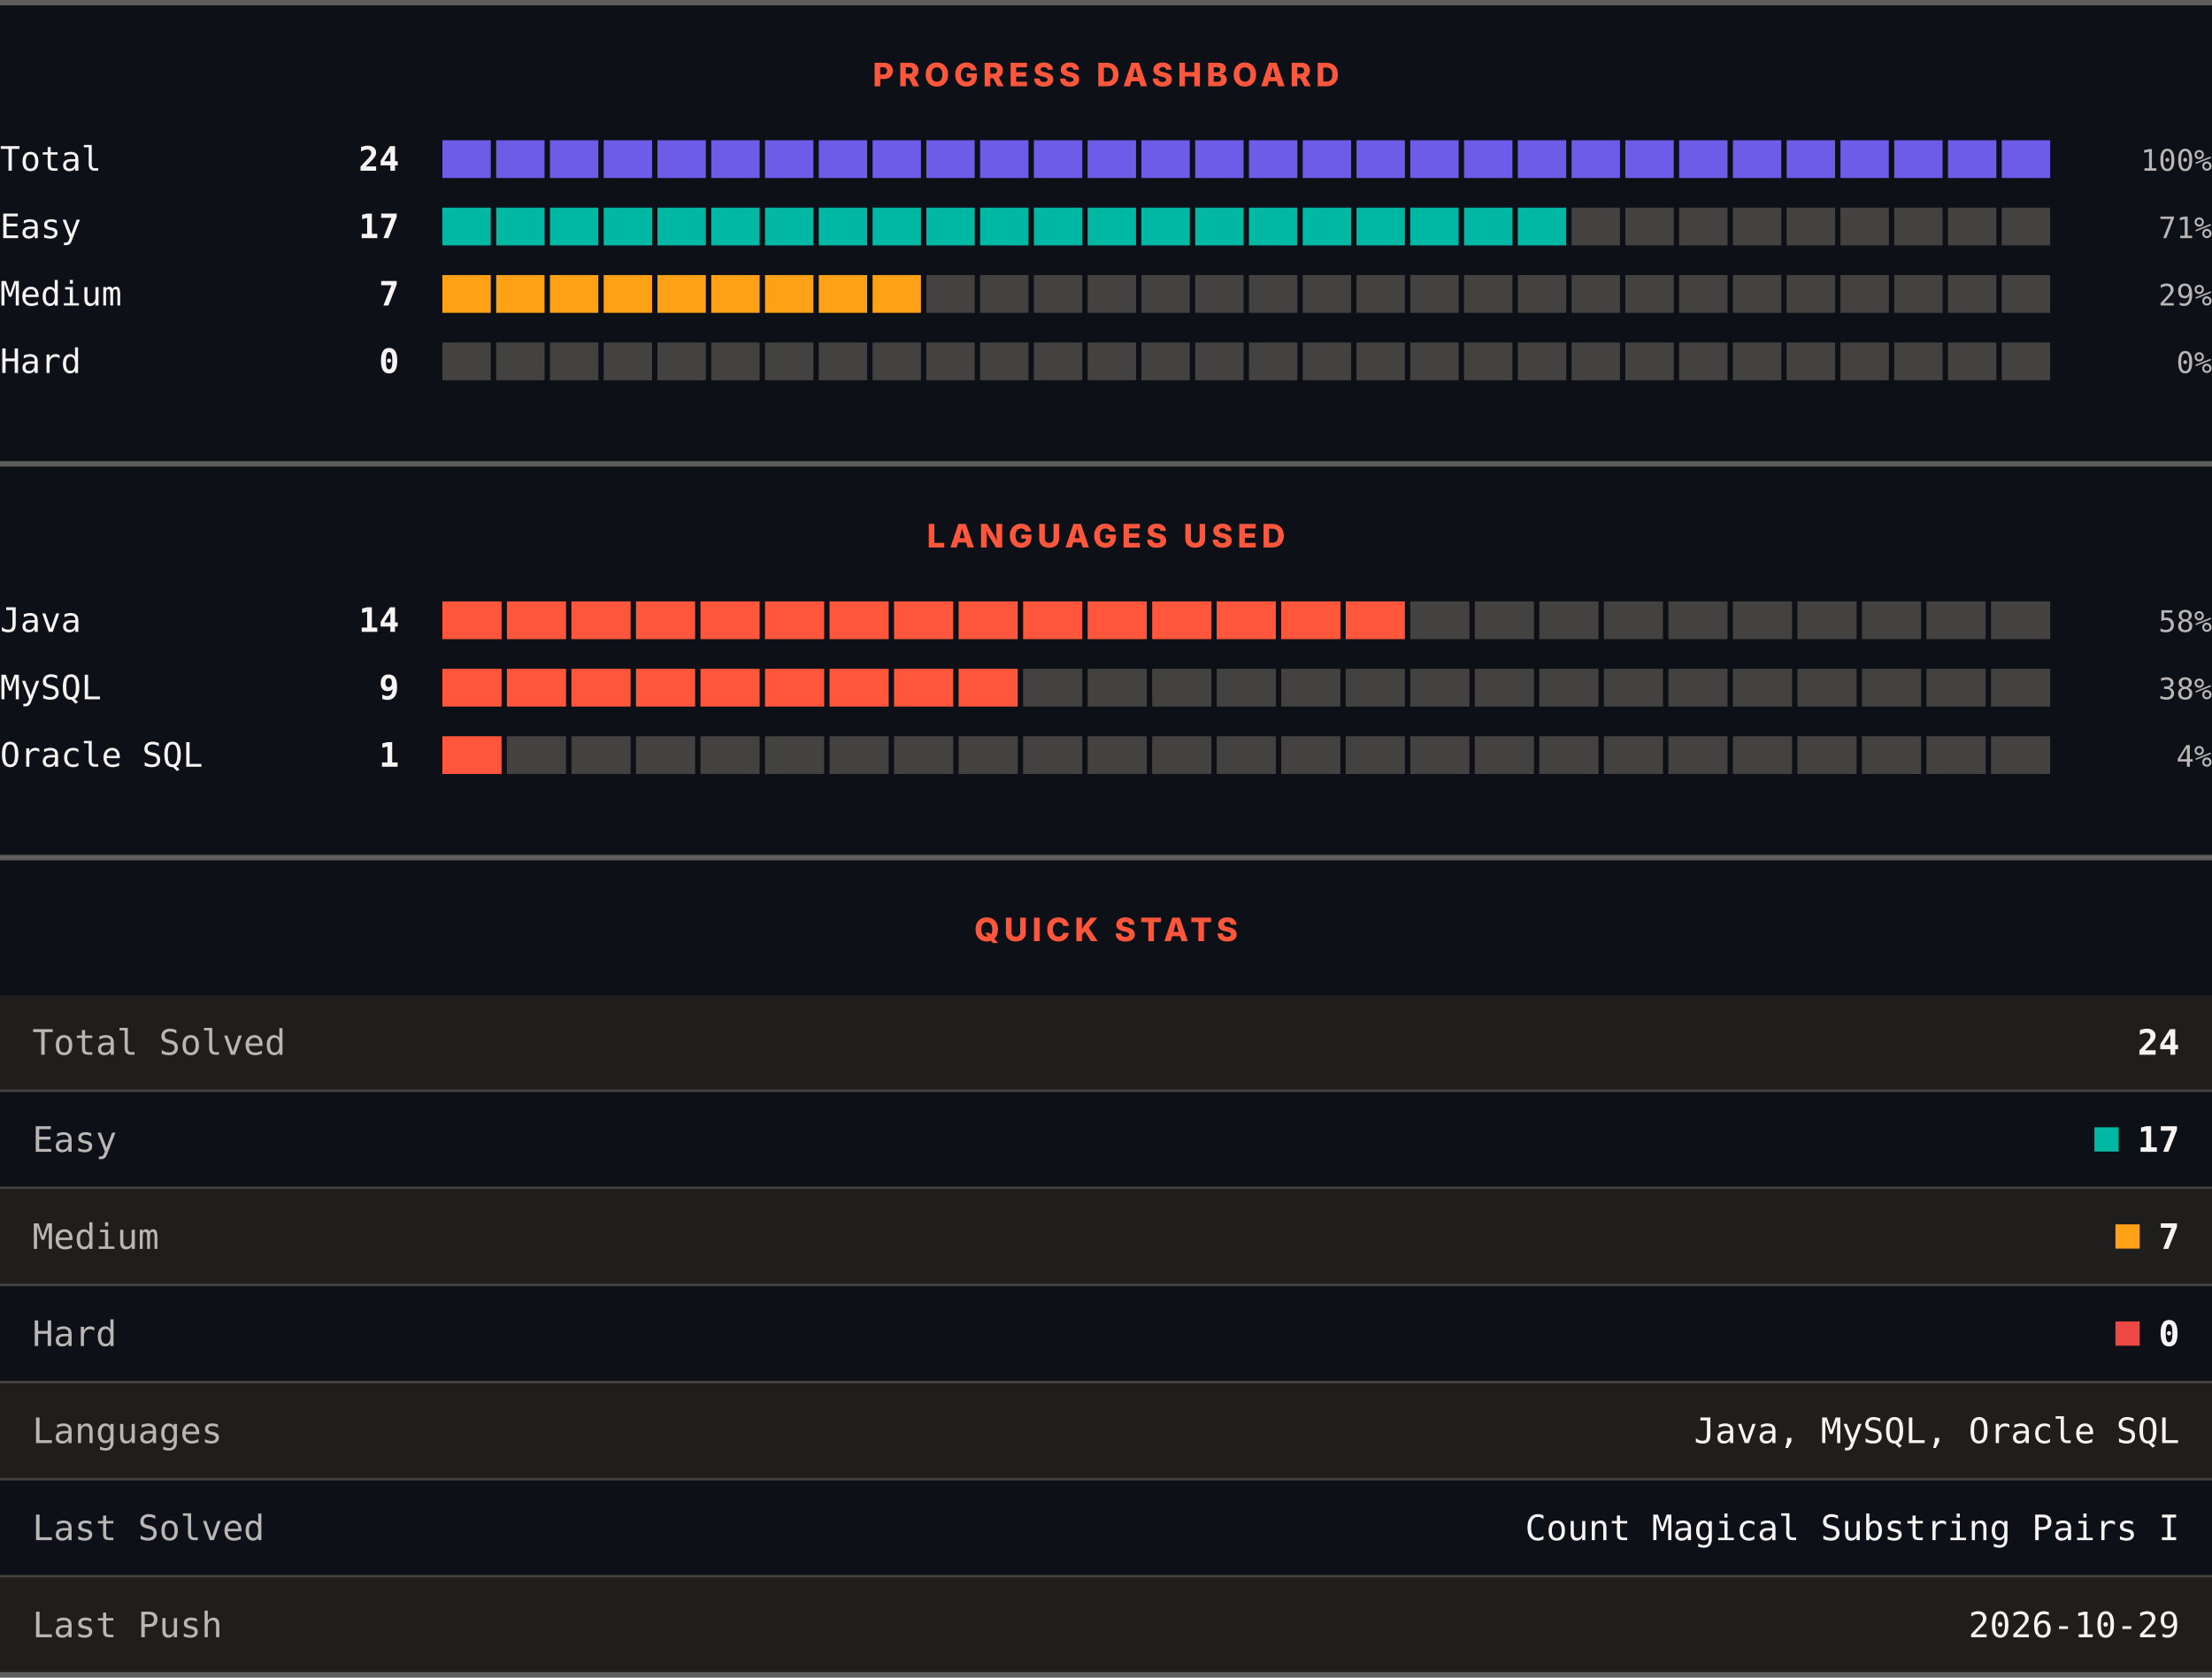
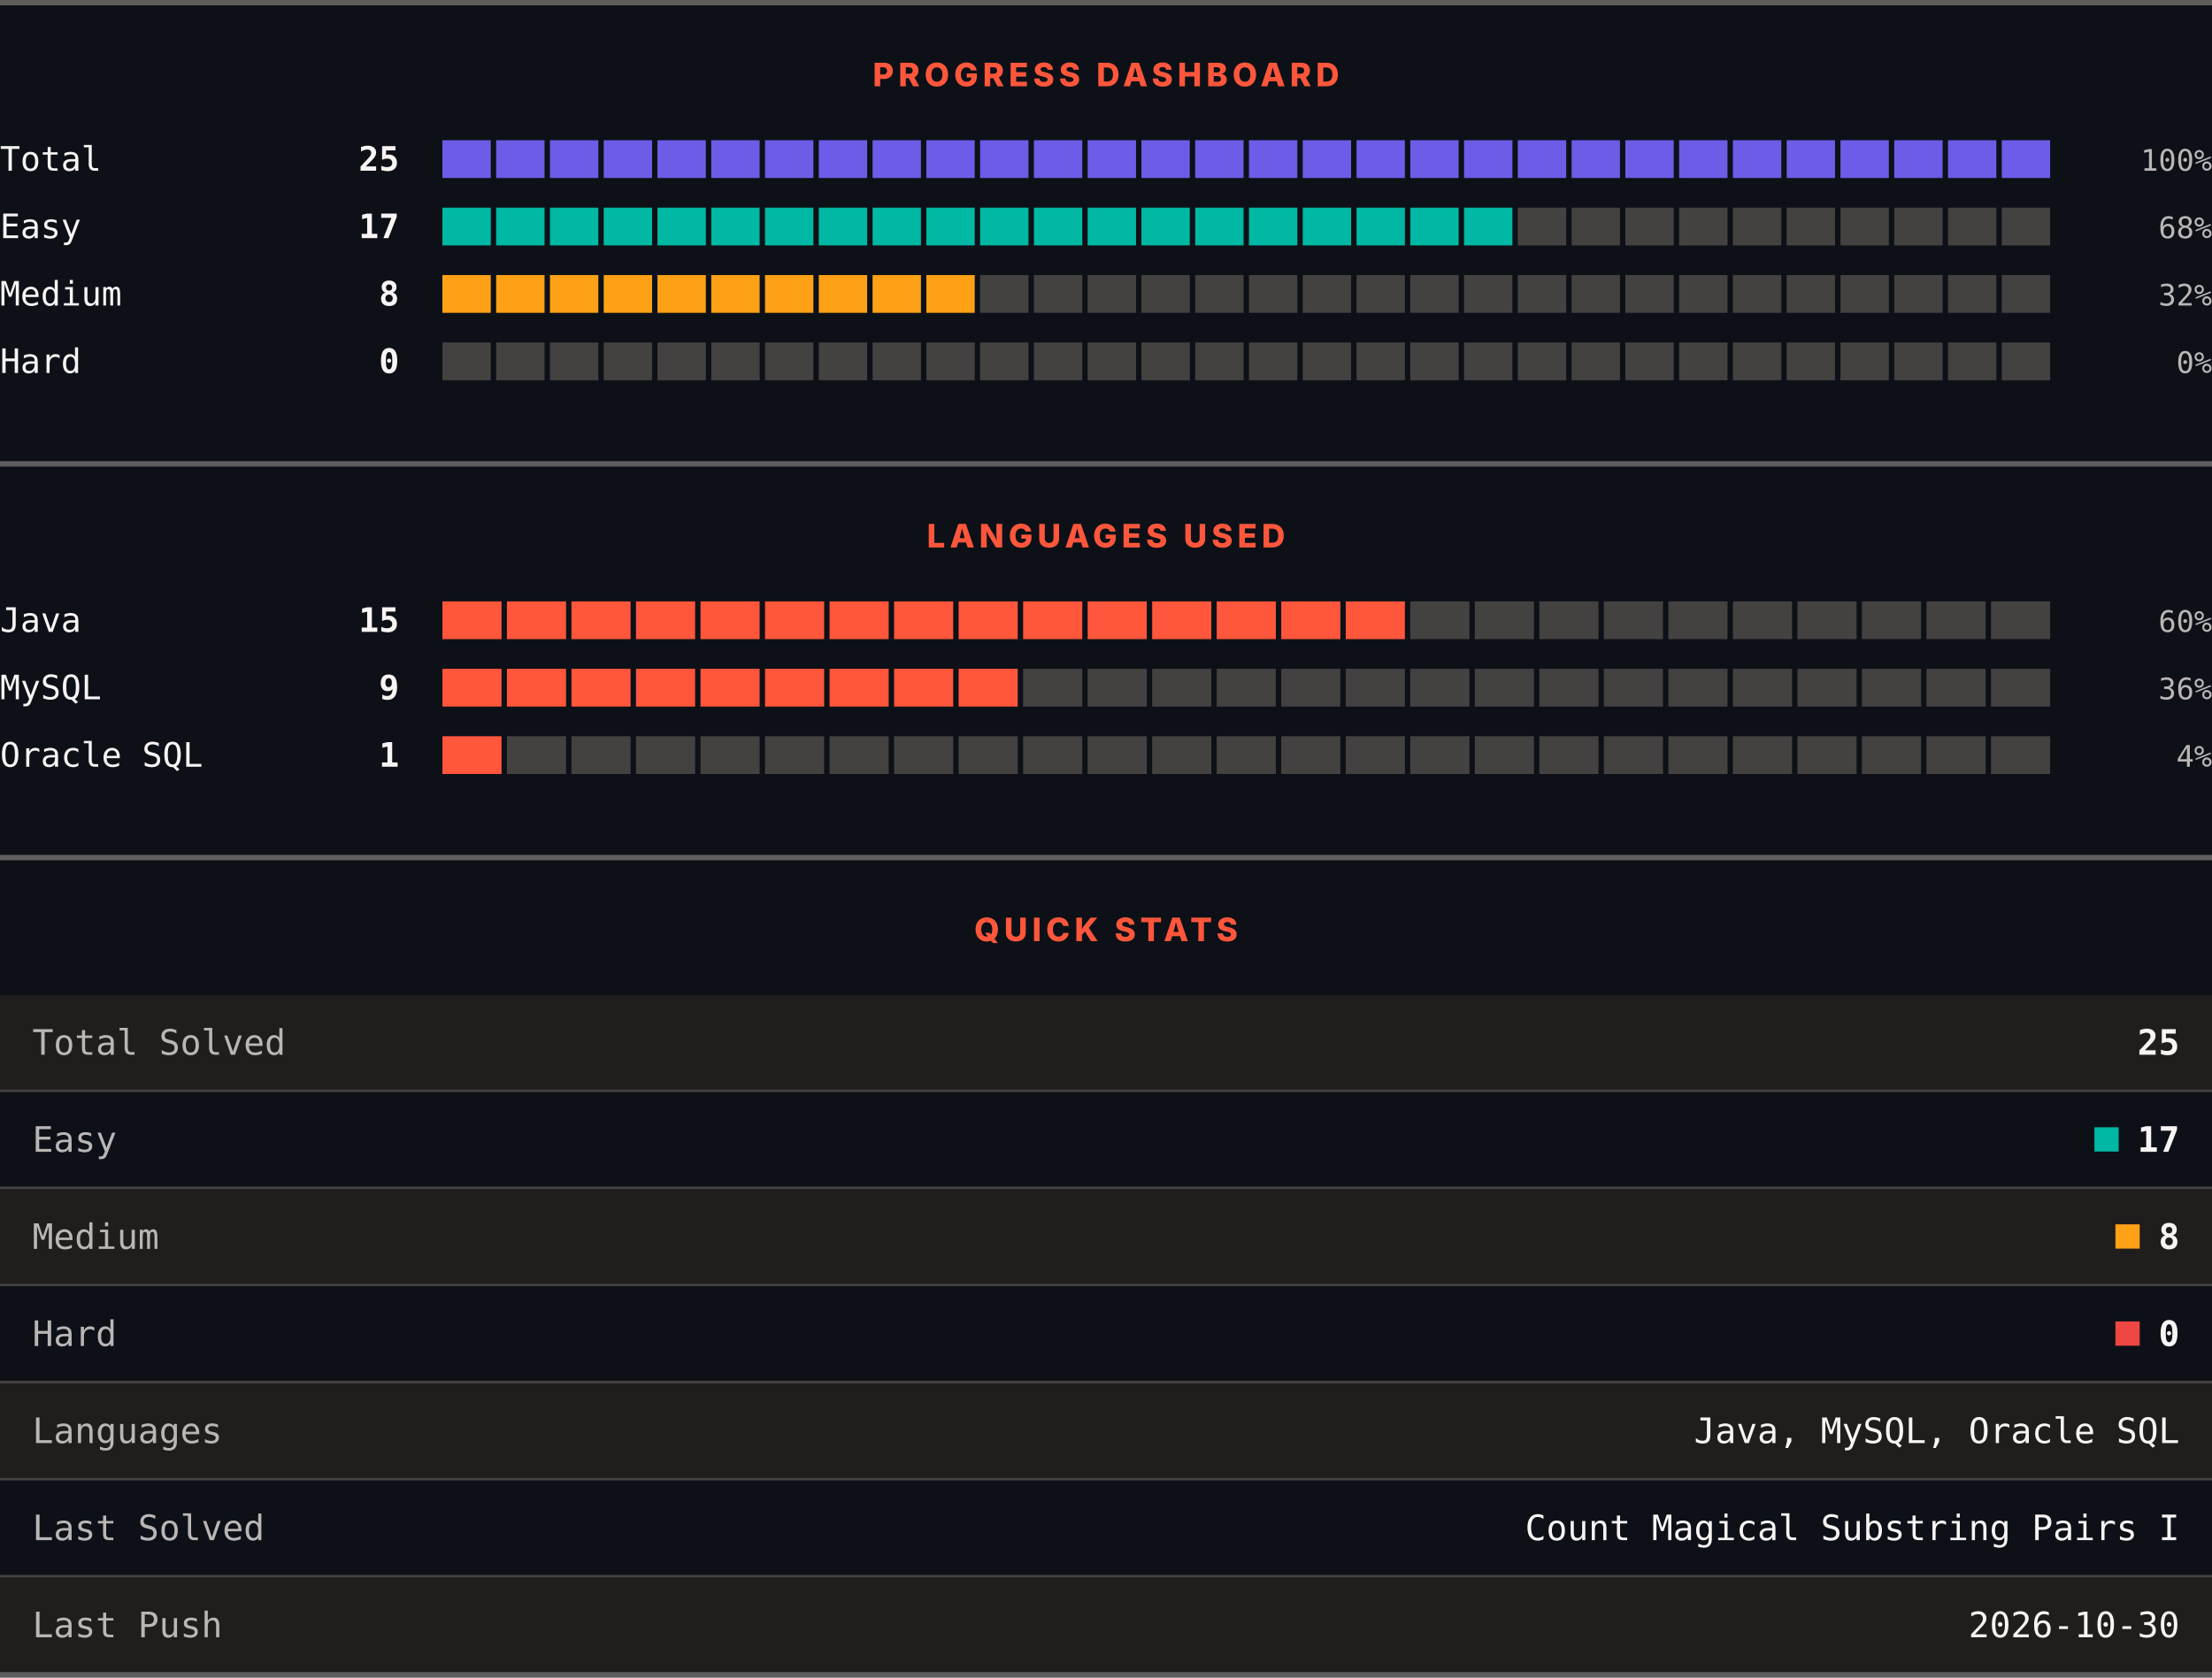
<svg xmlns="http://www.w3.org/2000/svg" width="820" height="622" viewBox="0 0 820 622" role="img" aria-label="LeetCode progress, languages and quick stats">
  <rect width="820" height="622" fill="#0d1117" />
  <rect x="0" y="0" width="820" height="2" fill="#605d5d" />
  <text x="410" y="32" text-anchor="middle" font-family="Archivo, system-ui, -apple-system, Segoe UI, sans-serif" font-size="12" font-weight="800" letter-spacing="1.68" fill="#ff563c">PROGRESS DASHBOARD</text>
  <text x="0" y="63.3" font-family="ui-monospace, SFMono-Regular, Menlo, Consolas, monospace" font-size="12.5" fill="#f8f4f4">Total</text>
-   <text x="148" y="63.3" text-anchor="end" font-family="ui-monospace, SFMono-Regular, Menlo, Consolas, monospace" font-size="12.5" font-weight="700" fill="#f8f4f4">24</text>
+   <text x="148" y="63.3" text-anchor="end" font-family="ui-monospace, SFMono-Regular, Menlo, Consolas, monospace" font-size="12.5" font-weight="700" fill="#f8f4f4">25</text>
  <rect x="164.00" y="52" width="17.93" height="14" fill="#6c5ce7" />
  <rect x="183.93" y="52" width="17.93" height="14" fill="#6c5ce7" />
  <rect x="203.87" y="52" width="17.93" height="14" fill="#6c5ce7" />
  <rect x="223.80" y="52" width="17.93" height="14" fill="#6c5ce7" />
  <rect x="243.73" y="52" width="17.93" height="14" fill="#6c5ce7" />
  <rect x="263.67" y="52" width="17.93" height="14" fill="#6c5ce7" />
  <rect x="283.60" y="52" width="17.93" height="14" fill="#6c5ce7" />
  <rect x="303.53" y="52" width="17.93" height="14" fill="#6c5ce7" />
  <rect x="323.47" y="52" width="17.93" height="14" fill="#6c5ce7" />
  <rect x="343.40" y="52" width="17.93" height="14" fill="#6c5ce7" />
  <rect x="363.33" y="52" width="17.93" height="14" fill="#6c5ce7" />
  <rect x="383.27" y="52" width="17.93" height="14" fill="#6c5ce7" />
  <rect x="403.20" y="52" width="17.93" height="14" fill="#6c5ce7" />
  <rect x="423.13" y="52" width="17.93" height="14" fill="#6c5ce7" />
  <rect x="443.07" y="52" width="17.93" height="14" fill="#6c5ce7" />
  <rect x="463.00" y="52" width="17.93" height="14" fill="#6c5ce7" />
  <rect x="482.93" y="52" width="17.93" height="14" fill="#6c5ce7" />
  <rect x="502.87" y="52" width="17.93" height="14" fill="#6c5ce7" />
  <rect x="522.80" y="52" width="17.93" height="14" fill="#6c5ce7" />
  <rect x="542.73" y="52" width="17.93" height="14" fill="#6c5ce7" />
  <rect x="562.67" y="52" width="17.93" height="14" fill="#6c5ce7" />
  <rect x="582.60" y="52" width="17.93" height="14" fill="#6c5ce7" />
  <rect x="602.53" y="52" width="17.93" height="14" fill="#6c5ce7" />
  <rect x="622.47" y="52" width="17.93" height="14" fill="#6c5ce7" />
  <rect x="642.40" y="52" width="17.93" height="14" fill="#6c5ce7" />
  <rect x="662.33" y="52" width="17.93" height="14" fill="#6c5ce7" />
  <rect x="682.27" y="52" width="17.93" height="14" fill="#6c5ce7" />
  <rect x="702.20" y="52" width="17.93" height="14" fill="#6c5ce7" />
  <rect x="722.13" y="52" width="17.93" height="14" fill="#6c5ce7" />
  <rect x="742.07" y="52" width="17.93" height="14" fill="#6c5ce7" />
  <text x="820" y="63.3" text-anchor="end" font-family="ui-monospace, SFMono-Regular, Menlo, Consolas, monospace" font-size="11" fill="#bab6b6">100%</text>
  <text x="0" y="88.3" font-family="ui-monospace, SFMono-Regular, Menlo, Consolas, monospace" font-size="12.5" fill="#f8f4f4">Easy</text>
  <text x="148" y="88.3" text-anchor="end" font-family="ui-monospace, SFMono-Regular, Menlo, Consolas, monospace" font-size="12.5" font-weight="700" fill="#f8f4f4">17</text>
  <rect x="164.00" y="77" width="17.93" height="14" fill="#00b8a3" />
  <rect x="183.93" y="77" width="17.93" height="14" fill="#00b8a3" />
  <rect x="203.87" y="77" width="17.93" height="14" fill="#00b8a3" />
  <rect x="223.80" y="77" width="17.93" height="14" fill="#00b8a3" />
  <rect x="243.73" y="77" width="17.93" height="14" fill="#00b8a3" />
  <rect x="263.67" y="77" width="17.93" height="14" fill="#00b8a3" />
  <rect x="283.60" y="77" width="17.93" height="14" fill="#00b8a3" />
  <rect x="303.53" y="77" width="17.93" height="14" fill="#00b8a3" />
  <rect x="323.47" y="77" width="17.93" height="14" fill="#00b8a3" />
  <rect x="343.40" y="77" width="17.93" height="14" fill="#00b8a3" />
  <rect x="363.33" y="77" width="17.93" height="14" fill="#00b8a3" />
  <rect x="383.27" y="77" width="17.93" height="14" fill="#00b8a3" />
  <rect x="403.20" y="77" width="17.93" height="14" fill="#00b8a3" />
  <rect x="423.13" y="77" width="17.93" height="14" fill="#00b8a3" />
  <rect x="443.07" y="77" width="17.93" height="14" fill="#00b8a3" />
  <rect x="463.00" y="77" width="17.93" height="14" fill="#00b8a3" />
  <rect x="482.93" y="77" width="17.93" height="14" fill="#00b8a3" />
  <rect x="502.87" y="77" width="17.93" height="14" fill="#00b8a3" />
  <rect x="522.80" y="77" width="17.93" height="14" fill="#00b8a3" />
  <rect x="542.73" y="77" width="17.93" height="14" fill="#00b8a3" />
-   <rect x="562.67" y="77" width="17.93" height="14" fill="#00b8a3" />
+   <rect x="562.67" y="77" width="17.93" height="14" fill="#444141" />
  <rect x="582.60" y="77" width="17.93" height="14" fill="#444141" />
  <rect x="602.53" y="77" width="17.93" height="14" fill="#444141" />
  <rect x="622.47" y="77" width="17.93" height="14" fill="#444141" />
  <rect x="642.40" y="77" width="17.93" height="14" fill="#444141" />
  <rect x="662.33" y="77" width="17.93" height="14" fill="#444141" />
  <rect x="682.27" y="77" width="17.93" height="14" fill="#444141" />
  <rect x="702.20" y="77" width="17.93" height="14" fill="#444141" />
  <rect x="722.13" y="77" width="17.93" height="14" fill="#444141" />
  <rect x="742.07" y="77" width="17.93" height="14" fill="#444141" />
-   <text x="820" y="88.3" text-anchor="end" font-family="ui-monospace, SFMono-Regular, Menlo, Consolas, monospace" font-size="11" fill="#bab6b6">71%</text>
+   <text x="820" y="88.3" text-anchor="end" font-family="ui-monospace, SFMono-Regular, Menlo, Consolas, monospace" font-size="11" fill="#bab6b6">68%</text>
  <text x="0" y="113.3" font-family="ui-monospace, SFMono-Regular, Menlo, Consolas, monospace" font-size="12.5" fill="#f8f4f4">Medium</text>
-   <text x="148" y="113.3" text-anchor="end" font-family="ui-monospace, SFMono-Regular, Menlo, Consolas, monospace" font-size="12.5" font-weight="700" fill="#f8f4f4">7</text>
+   <text x="148" y="113.3" text-anchor="end" font-family="ui-monospace, SFMono-Regular, Menlo, Consolas, monospace" font-size="12.5" font-weight="700" fill="#f8f4f4">8</text>
  <rect x="164.00" y="102" width="17.93" height="14" fill="#ffa116" />
  <rect x="183.93" y="102" width="17.93" height="14" fill="#ffa116" />
  <rect x="203.87" y="102" width="17.93" height="14" fill="#ffa116" />
  <rect x="223.80" y="102" width="17.93" height="14" fill="#ffa116" />
  <rect x="243.73" y="102" width="17.93" height="14" fill="#ffa116" />
  <rect x="263.67" y="102" width="17.93" height="14" fill="#ffa116" />
  <rect x="283.60" y="102" width="17.93" height="14" fill="#ffa116" />
  <rect x="303.53" y="102" width="17.93" height="14" fill="#ffa116" />
  <rect x="323.47" y="102" width="17.93" height="14" fill="#ffa116" />
-   <rect x="343.40" y="102" width="17.93" height="14" fill="#444141" />
+   <rect x="343.40" y="102" width="17.93" height="14" fill="#ffa116" />
  <rect x="363.33" y="102" width="17.93" height="14" fill="#444141" />
  <rect x="383.27" y="102" width="17.93" height="14" fill="#444141" />
  <rect x="403.20" y="102" width="17.93" height="14" fill="#444141" />
  <rect x="423.13" y="102" width="17.93" height="14" fill="#444141" />
  <rect x="443.07" y="102" width="17.93" height="14" fill="#444141" />
  <rect x="463.00" y="102" width="17.93" height="14" fill="#444141" />
  <rect x="482.93" y="102" width="17.93" height="14" fill="#444141" />
  <rect x="502.87" y="102" width="17.93" height="14" fill="#444141" />
  <rect x="522.80" y="102" width="17.93" height="14" fill="#444141" />
  <rect x="542.73" y="102" width="17.93" height="14" fill="#444141" />
  <rect x="562.67" y="102" width="17.93" height="14" fill="#444141" />
  <rect x="582.60" y="102" width="17.93" height="14" fill="#444141" />
  <rect x="602.53" y="102" width="17.93" height="14" fill="#444141" />
  <rect x="622.47" y="102" width="17.93" height="14" fill="#444141" />
  <rect x="642.40" y="102" width="17.93" height="14" fill="#444141" />
  <rect x="662.33" y="102" width="17.93" height="14" fill="#444141" />
  <rect x="682.27" y="102" width="17.93" height="14" fill="#444141" />
  <rect x="702.20" y="102" width="17.93" height="14" fill="#444141" />
  <rect x="722.13" y="102" width="17.93" height="14" fill="#444141" />
  <rect x="742.07" y="102" width="17.93" height="14" fill="#444141" />
-   <text x="820" y="113.3" text-anchor="end" font-family="ui-monospace, SFMono-Regular, Menlo, Consolas, monospace" font-size="11" fill="#bab6b6">29%</text>
+   <text x="820" y="113.3" text-anchor="end" font-family="ui-monospace, SFMono-Regular, Menlo, Consolas, monospace" font-size="11" fill="#bab6b6">32%</text>
  <text x="0" y="138.3" font-family="ui-monospace, SFMono-Regular, Menlo, Consolas, monospace" font-size="12.5" fill="#f8f4f4">Hard</text>
  <text x="148" y="138.3" text-anchor="end" font-family="ui-monospace, SFMono-Regular, Menlo, Consolas, monospace" font-size="12.5" font-weight="700" fill="#f8f4f4">0</text>
  <rect x="164.00" y="127" width="17.93" height="14" fill="#444141" />
  <rect x="183.93" y="127" width="17.93" height="14" fill="#444141" />
  <rect x="203.87" y="127" width="17.93" height="14" fill="#444141" />
  <rect x="223.80" y="127" width="17.93" height="14" fill="#444141" />
  <rect x="243.73" y="127" width="17.93" height="14" fill="#444141" />
  <rect x="263.67" y="127" width="17.93" height="14" fill="#444141" />
  <rect x="283.60" y="127" width="17.93" height="14" fill="#444141" />
  <rect x="303.53" y="127" width="17.93" height="14" fill="#444141" />
  <rect x="323.47" y="127" width="17.93" height="14" fill="#444141" />
  <rect x="343.40" y="127" width="17.93" height="14" fill="#444141" />
  <rect x="363.33" y="127" width="17.93" height="14" fill="#444141" />
  <rect x="383.27" y="127" width="17.93" height="14" fill="#444141" />
  <rect x="403.20" y="127" width="17.93" height="14" fill="#444141" />
  <rect x="423.13" y="127" width="17.93" height="14" fill="#444141" />
  <rect x="443.07" y="127" width="17.93" height="14" fill="#444141" />
  <rect x="463.00" y="127" width="17.93" height="14" fill="#444141" />
  <rect x="482.93" y="127" width="17.93" height="14" fill="#444141" />
  <rect x="502.87" y="127" width="17.93" height="14" fill="#444141" />
  <rect x="522.80" y="127" width="17.93" height="14" fill="#444141" />
  <rect x="542.73" y="127" width="17.93" height="14" fill="#444141" />
  <rect x="562.67" y="127" width="17.93" height="14" fill="#444141" />
  <rect x="582.60" y="127" width="17.93" height="14" fill="#444141" />
  <rect x="602.53" y="127" width="17.93" height="14" fill="#444141" />
  <rect x="622.47" y="127" width="17.93" height="14" fill="#444141" />
  <rect x="642.40" y="127" width="17.93" height="14" fill="#444141" />
  <rect x="662.33" y="127" width="17.93" height="14" fill="#444141" />
  <rect x="682.27" y="127" width="17.93" height="14" fill="#444141" />
  <rect x="702.20" y="127" width="17.93" height="14" fill="#444141" />
  <rect x="722.13" y="127" width="17.93" height="14" fill="#444141" />
  <rect x="742.07" y="127" width="17.93" height="14" fill="#444141" />
  <text x="820" y="138.3" text-anchor="end" font-family="ui-monospace, SFMono-Regular, Menlo, Consolas, monospace" font-size="11" fill="#bab6b6">0%</text>
  <rect x="0" y="171" width="820" height="2" fill="#605d5d" />
  <text x="410" y="203" text-anchor="middle" font-family="Archivo, system-ui, -apple-system, Segoe UI, sans-serif" font-size="12" font-weight="800" letter-spacing="1.68" fill="#ff563c">LANGUAGES USED</text>
  <text x="0" y="234.3" font-family="ui-monospace, SFMono-Regular, Menlo, Consolas, monospace" font-size="12.5" fill="#f8f4f4">Java</text>
-   <text x="148" y="234.3" text-anchor="end" font-family="ui-monospace, SFMono-Regular, Menlo, Consolas, monospace" font-size="12.5" font-weight="700" fill="#f8f4f4">14</text>
+   <text x="148" y="234.3" text-anchor="end" font-family="ui-monospace, SFMono-Regular, Menlo, Consolas, monospace" font-size="12.5" font-weight="700" fill="#f8f4f4">15</text>
  <rect x="164.00" y="223" width="21.92" height="14" fill="#ff563c" />
  <rect x="187.92" y="223" width="21.92" height="14" fill="#ff563c" />
  <rect x="211.84" y="223" width="21.92" height="14" fill="#ff563c" />
  <rect x="235.76" y="223" width="21.92" height="14" fill="#ff563c" />
  <rect x="259.68" y="223" width="21.92" height="14" fill="#ff563c" />
  <rect x="283.60" y="223" width="21.92" height="14" fill="#ff563c" />
  <rect x="307.52" y="223" width="21.92" height="14" fill="#ff563c" />
  <rect x="331.44" y="223" width="21.92" height="14" fill="#ff563c" />
  <rect x="355.36" y="223" width="21.92" height="14" fill="#ff563c" />
  <rect x="379.28" y="223" width="21.92" height="14" fill="#ff563c" />
  <rect x="403.20" y="223" width="21.92" height="14" fill="#ff563c" />
  <rect x="427.12" y="223" width="21.92" height="14" fill="#ff563c" />
  <rect x="451.04" y="223" width="21.92" height="14" fill="#ff563c" />
  <rect x="474.96" y="223" width="21.92" height="14" fill="#ff563c" />
  <rect x="498.88" y="223" width="21.92" height="14" fill="#ff563c" />
  <rect x="522.80" y="223" width="21.92" height="14" fill="#444141" />
  <rect x="546.72" y="223" width="21.92" height="14" fill="#444141" />
  <rect x="570.64" y="223" width="21.92" height="14" fill="#444141" />
  <rect x="594.56" y="223" width="21.92" height="14" fill="#444141" />
  <rect x="618.48" y="223" width="21.92" height="14" fill="#444141" />
  <rect x="642.40" y="223" width="21.92" height="14" fill="#444141" />
  <rect x="666.32" y="223" width="21.92" height="14" fill="#444141" />
  <rect x="690.24" y="223" width="21.92" height="14" fill="#444141" />
  <rect x="714.16" y="223" width="21.92" height="14" fill="#444141" />
  <rect x="738.08" y="223" width="21.92" height="14" fill="#444141" />
-   <text x="820" y="234.3" text-anchor="end" font-family="ui-monospace, SFMono-Regular, Menlo, Consolas, monospace" font-size="11" fill="#bab6b6">58%</text>
+   <text x="820" y="234.3" text-anchor="end" font-family="ui-monospace, SFMono-Regular, Menlo, Consolas, monospace" font-size="11" fill="#bab6b6">60%</text>
  <text x="0" y="259.3" font-family="ui-monospace, SFMono-Regular, Menlo, Consolas, monospace" font-size="12.5" fill="#f8f4f4">MySQL</text>
  <text x="148" y="259.3" text-anchor="end" font-family="ui-monospace, SFMono-Regular, Menlo, Consolas, monospace" font-size="12.5" font-weight="700" fill="#f8f4f4">9</text>
  <rect x="164.00" y="248" width="21.92" height="14" fill="#ff563c" />
  <rect x="187.92" y="248" width="21.92" height="14" fill="#ff563c" />
  <rect x="211.84" y="248" width="21.92" height="14" fill="#ff563c" />
  <rect x="235.76" y="248" width="21.92" height="14" fill="#ff563c" />
  <rect x="259.68" y="248" width="21.92" height="14" fill="#ff563c" />
  <rect x="283.60" y="248" width="21.92" height="14" fill="#ff563c" />
  <rect x="307.52" y="248" width="21.92" height="14" fill="#ff563c" />
  <rect x="331.44" y="248" width="21.92" height="14" fill="#ff563c" />
  <rect x="355.36" y="248" width="21.92" height="14" fill="#ff563c" />
  <rect x="379.28" y="248" width="21.92" height="14" fill="#444141" />
  <rect x="403.20" y="248" width="21.92" height="14" fill="#444141" />
  <rect x="427.12" y="248" width="21.92" height="14" fill="#444141" />
  <rect x="451.04" y="248" width="21.92" height="14" fill="#444141" />
  <rect x="474.96" y="248" width="21.92" height="14" fill="#444141" />
  <rect x="498.88" y="248" width="21.92" height="14" fill="#444141" />
  <rect x="522.80" y="248" width="21.92" height="14" fill="#444141" />
  <rect x="546.72" y="248" width="21.92" height="14" fill="#444141" />
  <rect x="570.64" y="248" width="21.92" height="14" fill="#444141" />
  <rect x="594.56" y="248" width="21.92" height="14" fill="#444141" />
  <rect x="618.48" y="248" width="21.92" height="14" fill="#444141" />
  <rect x="642.40" y="248" width="21.92" height="14" fill="#444141" />
  <rect x="666.32" y="248" width="21.92" height="14" fill="#444141" />
  <rect x="690.24" y="248" width="21.92" height="14" fill="#444141" />
  <rect x="714.16" y="248" width="21.92" height="14" fill="#444141" />
  <rect x="738.08" y="248" width="21.92" height="14" fill="#444141" />
-   <text x="820" y="259.3" text-anchor="end" font-family="ui-monospace, SFMono-Regular, Menlo, Consolas, monospace" font-size="11" fill="#bab6b6">38%</text>
+   <text x="820" y="259.3" text-anchor="end" font-family="ui-monospace, SFMono-Regular, Menlo, Consolas, monospace" font-size="11" fill="#bab6b6">36%</text>
  <text x="0" y="284.3" font-family="ui-monospace, SFMono-Regular, Menlo, Consolas, monospace" font-size="12.5" fill="#f8f4f4">Oracle SQL</text>
  <text x="148" y="284.3" text-anchor="end" font-family="ui-monospace, SFMono-Regular, Menlo, Consolas, monospace" font-size="12.5" font-weight="700" fill="#f8f4f4">1</text>
  <rect x="164.00" y="273" width="21.92" height="14" fill="#ff563c" />
  <rect x="187.92" y="273" width="21.92" height="14" fill="#444141" />
  <rect x="211.84" y="273" width="21.92" height="14" fill="#444141" />
  <rect x="235.76" y="273" width="21.92" height="14" fill="#444141" />
  <rect x="259.68" y="273" width="21.92" height="14" fill="#444141" />
  <rect x="283.60" y="273" width="21.92" height="14" fill="#444141" />
  <rect x="307.52" y="273" width="21.92" height="14" fill="#444141" />
  <rect x="331.44" y="273" width="21.92" height="14" fill="#444141" />
  <rect x="355.36" y="273" width="21.92" height="14" fill="#444141" />
  <rect x="379.28" y="273" width="21.92" height="14" fill="#444141" />
  <rect x="403.20" y="273" width="21.92" height="14" fill="#444141" />
  <rect x="427.12" y="273" width="21.92" height="14" fill="#444141" />
  <rect x="451.04" y="273" width="21.92" height="14" fill="#444141" />
  <rect x="474.96" y="273" width="21.92" height="14" fill="#444141" />
  <rect x="498.88" y="273" width="21.92" height="14" fill="#444141" />
  <rect x="522.80" y="273" width="21.92" height="14" fill="#444141" />
  <rect x="546.72" y="273" width="21.92" height="14" fill="#444141" />
  <rect x="570.64" y="273" width="21.92" height="14" fill="#444141" />
  <rect x="594.56" y="273" width="21.92" height="14" fill="#444141" />
  <rect x="618.48" y="273" width="21.92" height="14" fill="#444141" />
  <rect x="642.40" y="273" width="21.92" height="14" fill="#444141" />
  <rect x="666.32" y="273" width="21.92" height="14" fill="#444141" />
  <rect x="690.24" y="273" width="21.92" height="14" fill="#444141" />
  <rect x="714.16" y="273" width="21.92" height="14" fill="#444141" />
  <rect x="738.08" y="273" width="21.92" height="14" fill="#444141" />
  <text x="820" y="284.3" text-anchor="end" font-family="ui-monospace, SFMono-Regular, Menlo, Consolas, monospace" font-size="11" fill="#bab6b6">4%</text>
  <rect x="0" y="317" width="820" height="2" fill="#605d5d" />
  <text x="410" y="349" text-anchor="middle" font-family="Archivo, system-ui, -apple-system, Segoe UI, sans-serif" font-size="12" font-weight="800" letter-spacing="1.68" fill="#ff563c">QUICK STATS</text>
  <rect x="0" y="369" width="820" height="35" fill="#201e1d" />
  <text x="12" y="391.1" font-family="ui-monospace, SFMono-Regular, Menlo, Consolas, monospace" font-size="13" fill="#bab6b6">Total Solved</text>
-   <text x="808" y="391.1" text-anchor="end" font-family="ui-monospace, SFMono-Regular, Menlo, Consolas, monospace" font-size="13" font-weight="700" fill="#f8f4f4">24</text>
+   <text x="808" y="391.1" text-anchor="end" font-family="ui-monospace, SFMono-Regular, Menlo, Consolas, monospace" font-size="13" font-weight="700" fill="#f8f4f4">25</text>
  <rect x="0" y="404" width="820" height="1" fill="#444141" />
  <rect x="0" y="405" width="820" height="35" fill="#0d1117" />
  <text x="12" y="427.1" font-family="ui-monospace, SFMono-Regular, Menlo, Consolas, monospace" font-size="13" fill="#bab6b6">Easy</text>
  <rect x="776.4" y="418" width="9" height="9" fill="#00b8a3" />
  <text x="808" y="427.1" text-anchor="end" font-family="ui-monospace, SFMono-Regular, Menlo, Consolas, monospace" font-size="13" font-weight="700" fill="#f8f4f4">17</text>
  <rect x="0" y="440" width="820" height="1" fill="#444141" />
  <rect x="0" y="441" width="820" height="35" fill="#201e1d" />
  <text x="12" y="463.1" font-family="ui-monospace, SFMono-Regular, Menlo, Consolas, monospace" font-size="13" fill="#bab6b6">Medium</text>
  <rect x="784.2" y="454" width="9" height="9" fill="#ffa116" />
-   <text x="808" y="463.1" text-anchor="end" font-family="ui-monospace, SFMono-Regular, Menlo, Consolas, monospace" font-size="13" font-weight="700" fill="#f8f4f4">7</text>
+   <text x="808" y="463.1" text-anchor="end" font-family="ui-monospace, SFMono-Regular, Menlo, Consolas, monospace" font-size="13" font-weight="700" fill="#f8f4f4">8</text>
  <rect x="0" y="476" width="820" height="1" fill="#444141" />
  <rect x="0" y="477" width="820" height="35" fill="#0d1117" />
  <text x="12" y="499.1" font-family="ui-monospace, SFMono-Regular, Menlo, Consolas, monospace" font-size="13" fill="#bab6b6">Hard</text>
  <rect x="784.2" y="490" width="9" height="9" fill="#ef4743" />
  <text x="808" y="499.1" text-anchor="end" font-family="ui-monospace, SFMono-Regular, Menlo, Consolas, monospace" font-size="13" font-weight="700" fill="#f8f4f4">0</text>
  <rect x="0" y="512" width="820" height="1" fill="#444141" />
  <rect x="0" y="513" width="820" height="35" fill="#201e1d" />
  <text x="12" y="535.1" font-family="ui-monospace, SFMono-Regular, Menlo, Consolas, monospace" font-size="13" fill="#bab6b6">Languages</text>
  <text x="808" y="535.1" text-anchor="end" font-family="ui-monospace, SFMono-Regular, Menlo, Consolas, monospace" font-size="13" fill="#f8f4f4">Java, MySQL, Oracle SQL</text>
  <rect x="0" y="548" width="820" height="1" fill="#444141" />
  <rect x="0" y="549" width="820" height="35" fill="#0d1117" />
  <text x="12" y="571.1" font-family="ui-monospace, SFMono-Regular, Menlo, Consolas, monospace" font-size="13" fill="#bab6b6">Last Solved</text>
  <text x="808" y="571.1" text-anchor="end" font-family="ui-monospace, SFMono-Regular, Menlo, Consolas, monospace" font-size="13" fill="#f8f4f4">Count Magical Substring Pairs I</text>
  <rect x="0" y="584" width="820" height="1" fill="#444141" />
  <rect x="0" y="585" width="820" height="35" fill="#201e1d" />
  <text x="12" y="607.1" font-family="ui-monospace, SFMono-Regular, Menlo, Consolas, monospace" font-size="13" fill="#bab6b6">Last Push</text>
-   <text x="808" y="607.1" text-anchor="end" font-family="ui-monospace, SFMono-Regular, Menlo, Consolas, monospace" font-size="13" fill="#f8f4f4">2026-10-29</text>
+   <text x="808" y="607.1" text-anchor="end" font-family="ui-monospace, SFMono-Regular, Menlo, Consolas, monospace" font-size="13" fill="#f8f4f4">2026-10-30</text>
  <rect x="0" y="620" width="820" height="2" fill="#605d5d" />
</svg>
